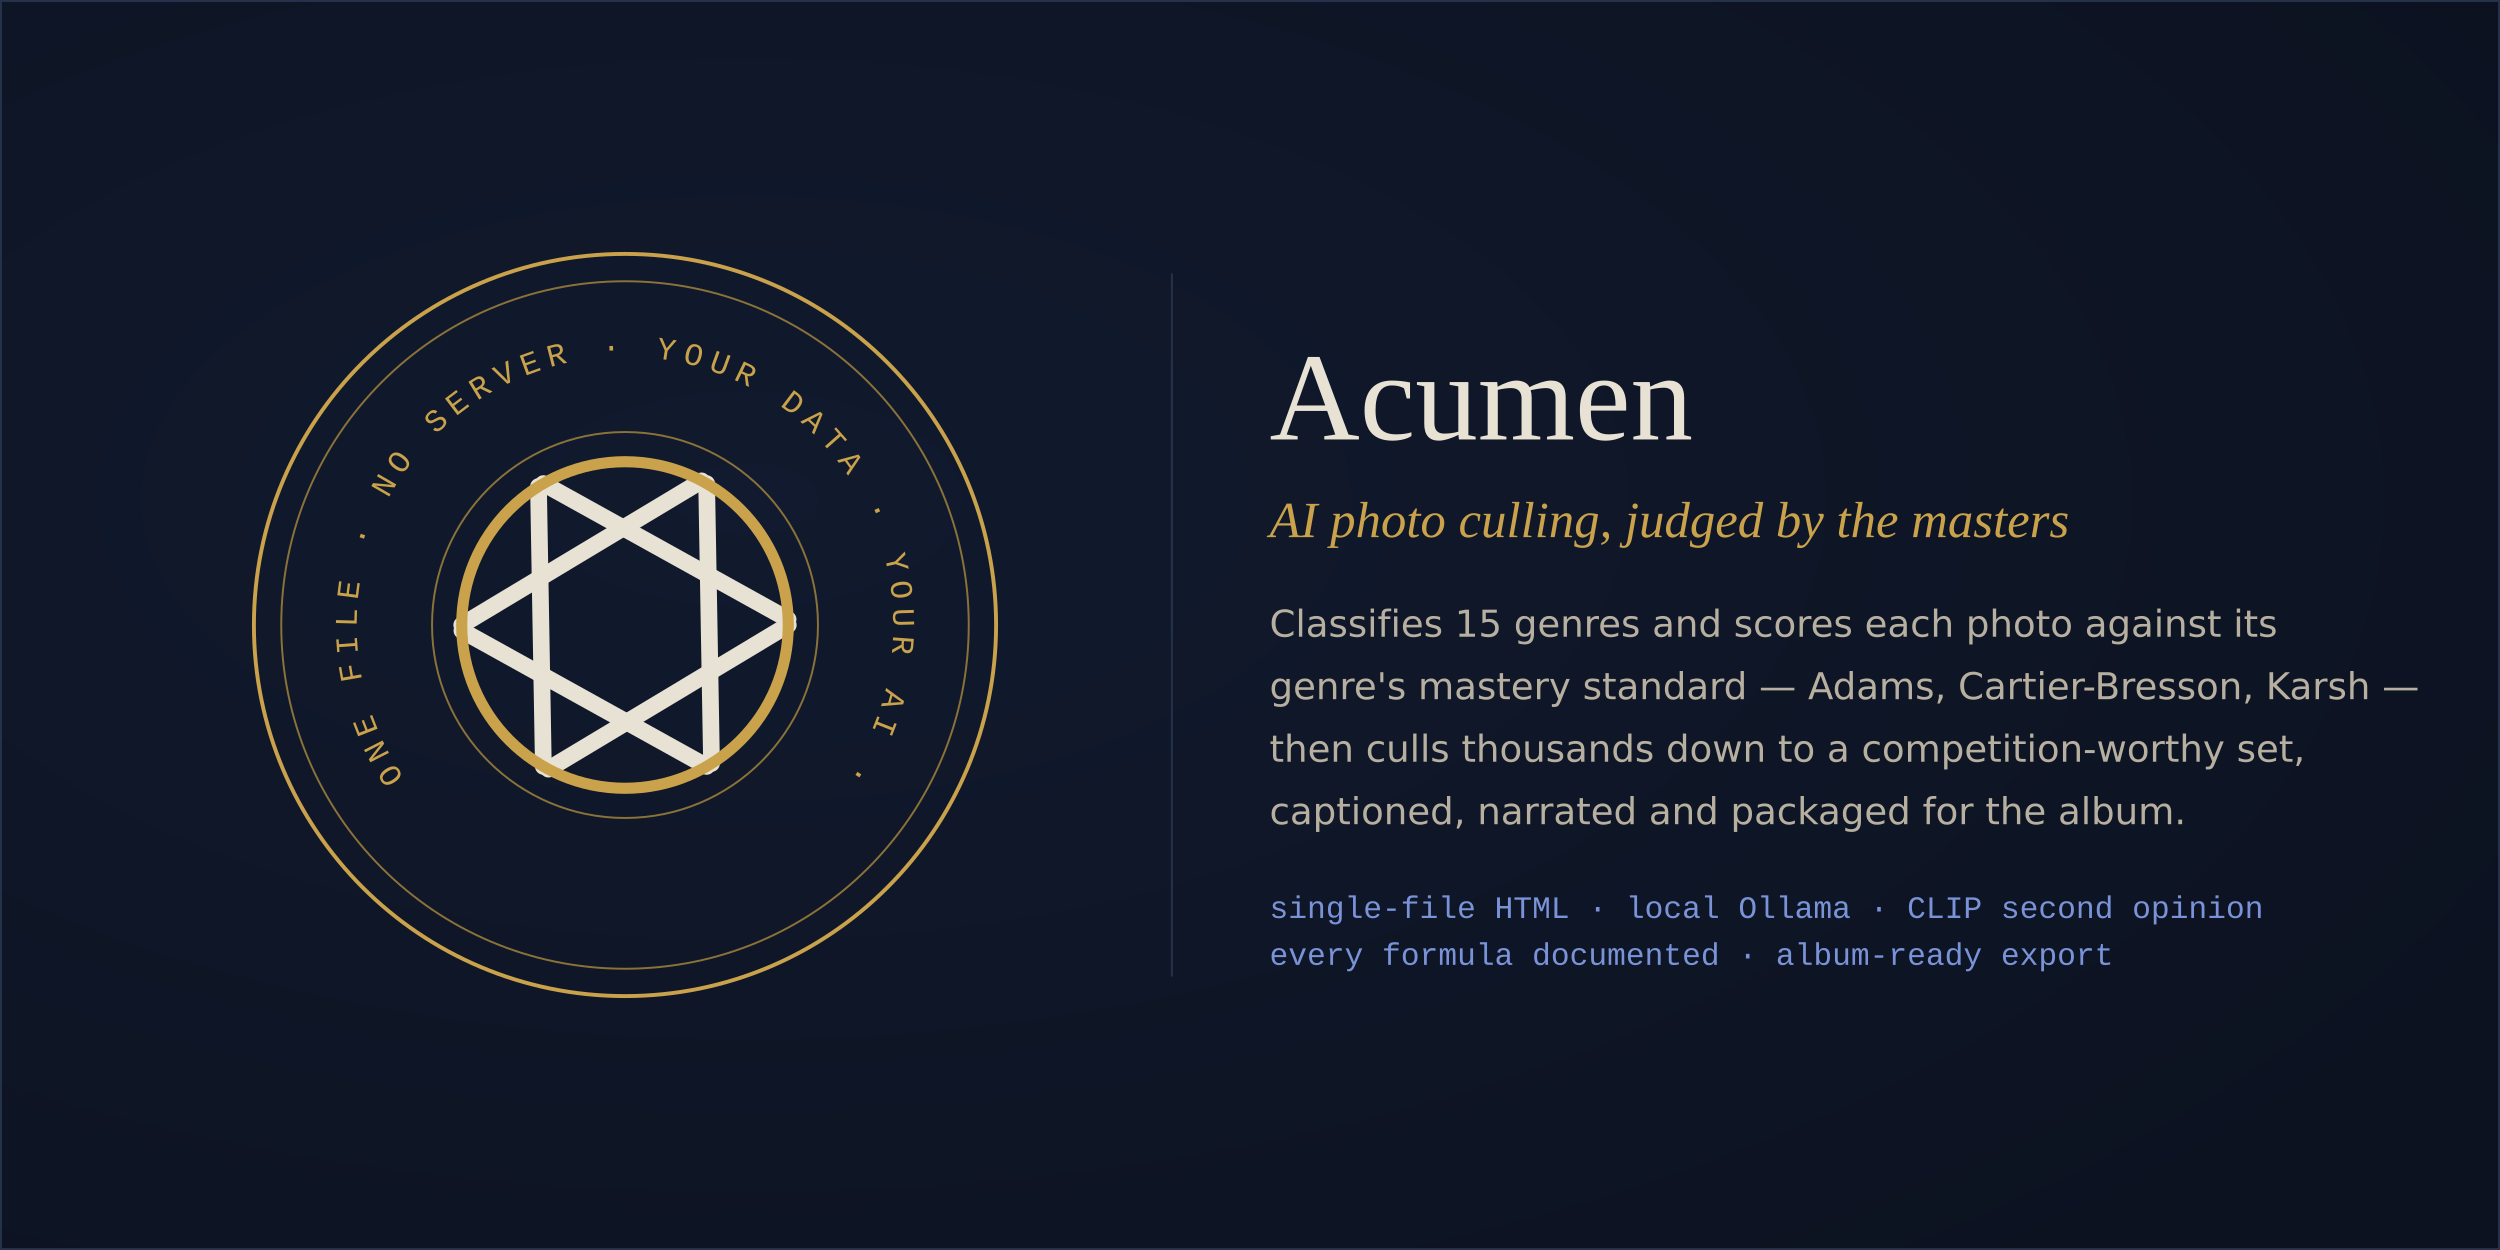
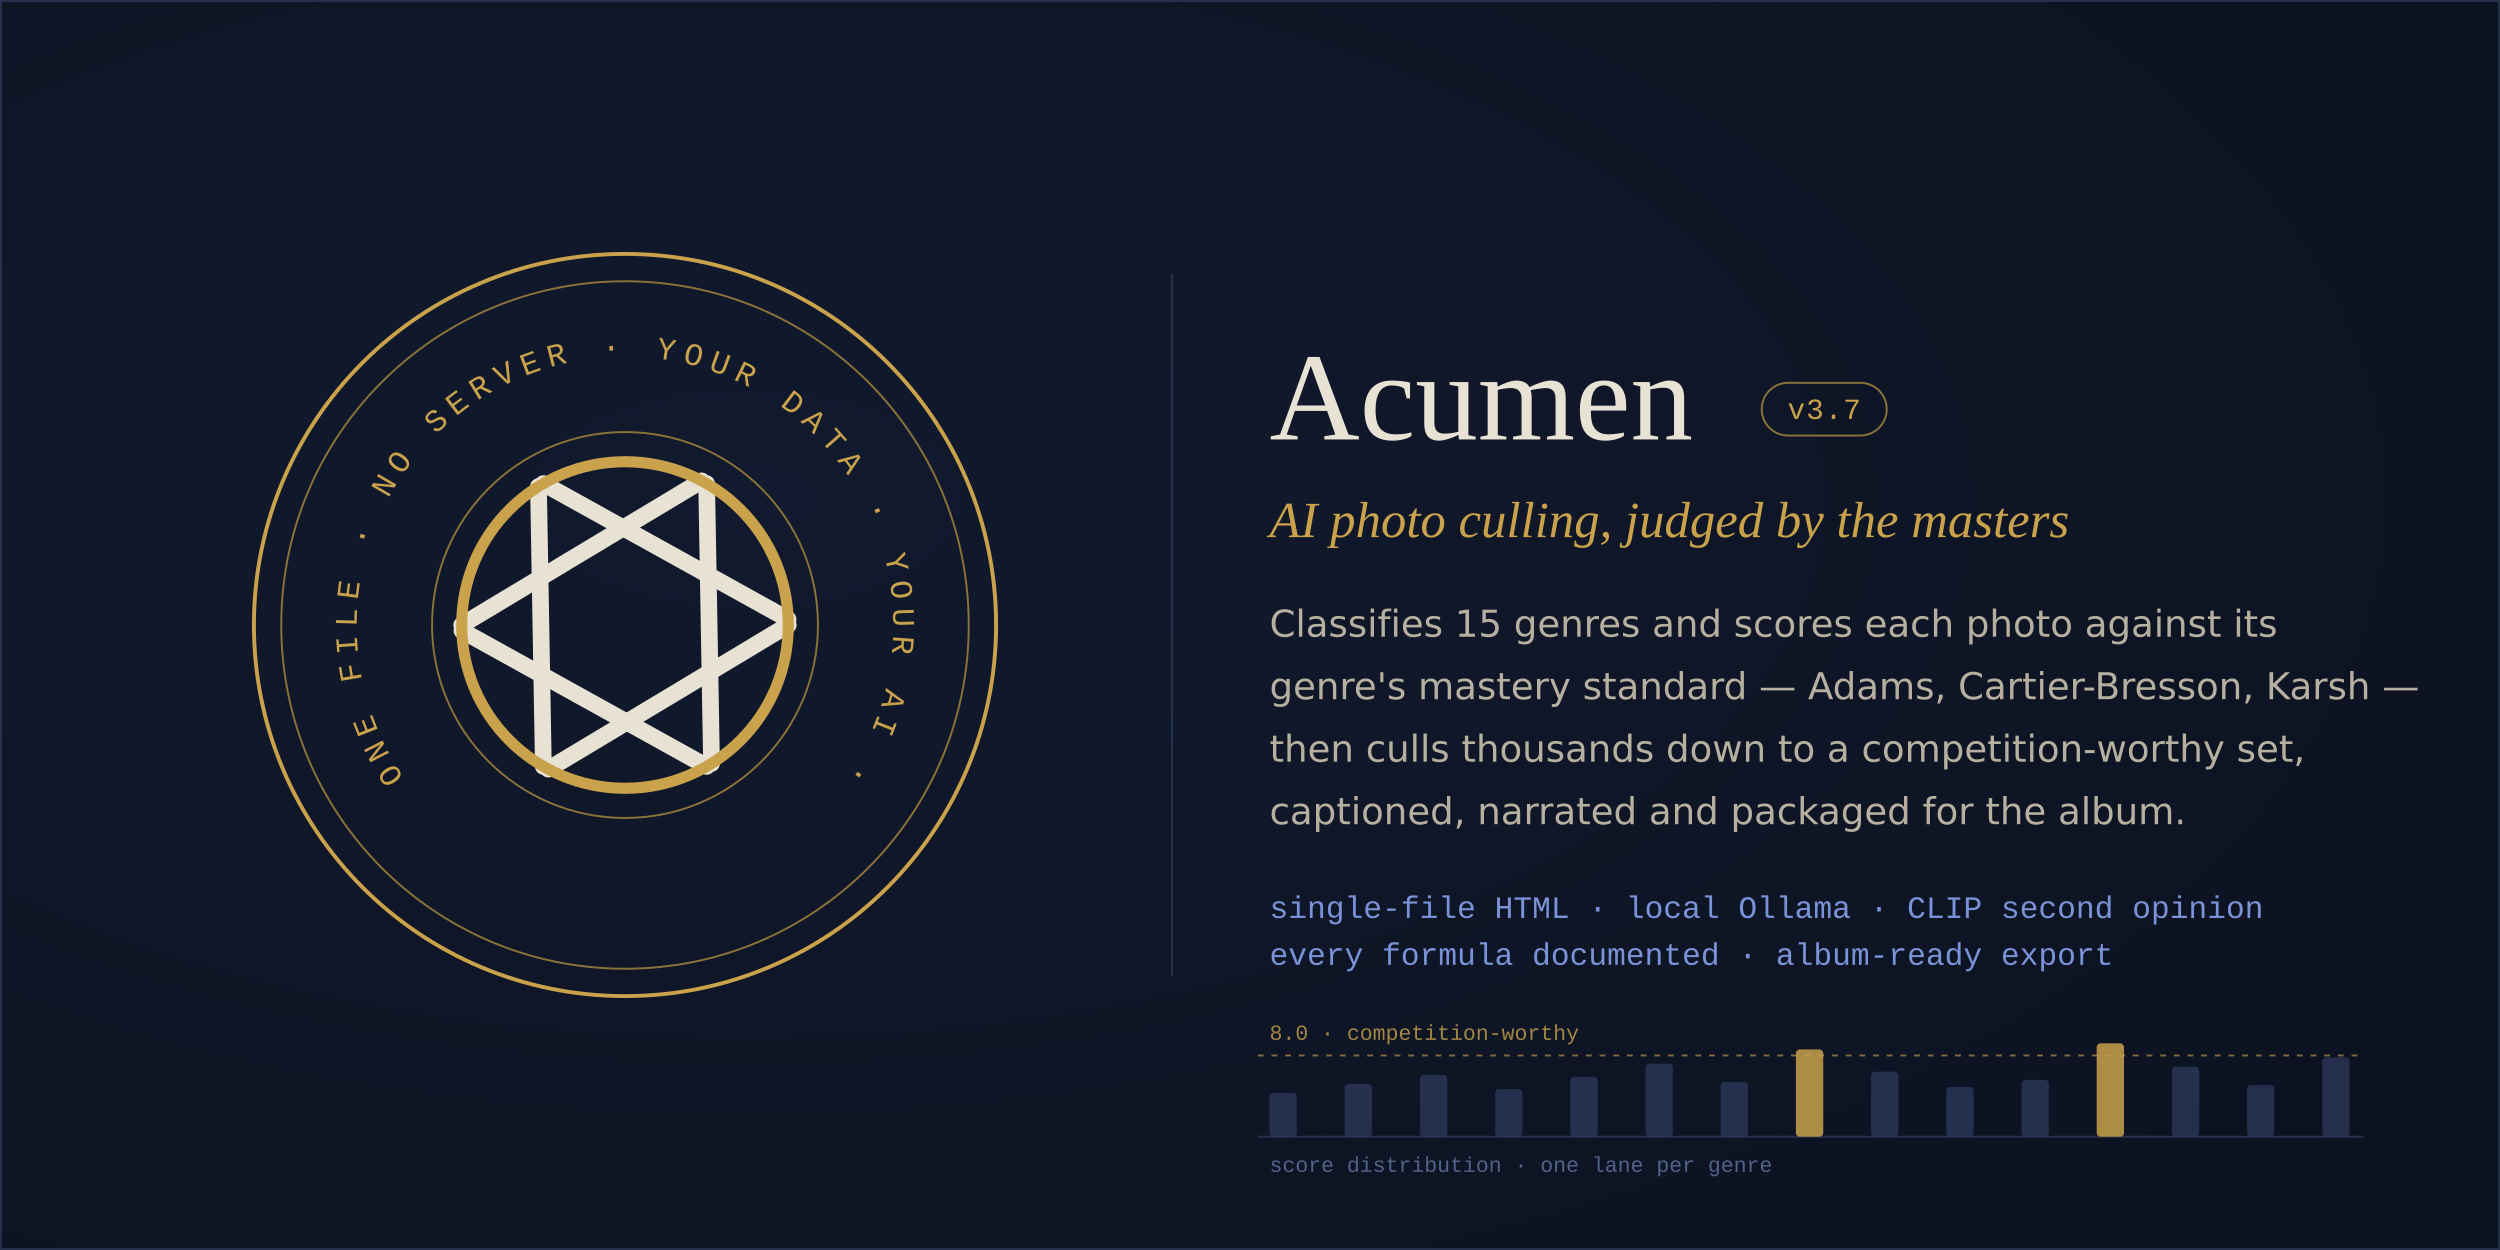
<svg xmlns="http://www.w3.org/2000/svg" width="1280" height="640" viewBox="0 0 1280 640">
  <defs>
    <radialGradient id="glow" cx="30%" cy="40%" r="80%">
      <stop offset="0%" stop-color="#111A2E" />
      <stop offset="100%" stop-color="#0C1220" />
    </radialGradient>
  </defs>
  <rect width="1280" height="640" fill="url(#glow)" />
  <rect x="0.5" y="0.5" width="1279" height="639" fill="none" stroke="#26314B" />
  <circle cx="320" cy="320" r="190" fill="none" stroke="#C9A24B" stroke-width="2" />
  <circle cx="320" cy="320" r="176" fill="none" stroke="#8A7238" stroke-width="1" />
  <circle cx="320" cy="320" r="98.8" fill="none" stroke="#8A7238" stroke-width="1" />
  <text x="204.3" y="394.2" font-family="'Courier New', 'DejaVu Sans Mono', monospace" font-size="16.15" fill="#C9A24B" text-anchor="middle" transform="rotate(-122.7 204.3 394.2)">O</text>
  <text x="197.5" y="382.3" font-family="'Courier New', 'DejaVu Sans Mono', monospace" font-size="16.15" fill="#C9A24B" text-anchor="middle" transform="rotate(-117.0 197.5 382.3)">N</text>
  <text x="192.0" y="369.8" font-family="'Courier New', 'DejaVu Sans Mono', monospace" font-size="16.15" fill="#C9A24B" text-anchor="middle" transform="rotate(-111.3 192.0 369.8)">E</text>
  <text x="184.6" y="343.5" font-family="'Courier New', 'DejaVu Sans Mono', monospace" font-size="16.15" fill="#C9A24B" text-anchor="middle" transform="rotate(-99.9 184.6 343.5)">F</text>
  <text x="183.0" y="329.9" font-family="'Courier New', 'DejaVu Sans Mono', monospace" font-size="16.15" fill="#C9A24B" text-anchor="middle" transform="rotate(-94.1 183.0 329.9)">I</text>
  <text x="182.7" y="316.3" font-family="'Courier New', 'DejaVu Sans Mono', monospace" font-size="16.15" fill="#C9A24B" text-anchor="middle" transform="rotate(-88.4 182.7 316.3)">L</text>
  <text x="183.7" y="302.6" font-family="'Courier New', 'DejaVu Sans Mono', monospace" font-size="16.15" fill="#C9A24B" text-anchor="middle" transform="rotate(-82.7 183.7 302.6)">E</text>
  <text x="189.8" y="276.0" font-family="'Courier New', 'DejaVu Sans Mono', monospace" font-size="16.15" fill="#C9A24B" text-anchor="middle" transform="rotate(-71.3 189.8 276.0)">·</text>
  <text x="201.1" y="251.1" font-family="'Courier New', 'DejaVu Sans Mono', monospace" font-size="16.15" fill="#C9A24B" text-anchor="middle" transform="rotate(-59.9 201.1 251.1)">N</text>
  <text x="208.6" y="239.6" font-family="'Courier New', 'DejaVu Sans Mono', monospace" font-size="16.15" fill="#C9A24B" text-anchor="middle" transform="rotate(-54.2 208.6 239.6)">O</text>
  <text x="226.7" y="219.2" font-family="'Courier New', 'DejaVu Sans Mono', monospace" font-size="16.15" fill="#C9A24B" text-anchor="middle" transform="rotate(-42.8 226.7 219.2)">S</text>
  <text x="237.1" y="210.4" font-family="'Courier New', 'DejaVu Sans Mono', monospace" font-size="16.15" fill="#C9A24B" text-anchor="middle" transform="rotate(-37.1 237.1 210.4)">E</text>
  <text x="248.4" y="202.7" font-family="'Courier New', 'DejaVu Sans Mono', monospace" font-size="16.15" fill="#C9A24B" text-anchor="middle" transform="rotate(-31.4 248.4 202.7)">R</text>
  <text x="260.5" y="196.2" font-family="'Courier New', 'DejaVu Sans Mono', monospace" font-size="16.15" fill="#C9A24B" text-anchor="middle" transform="rotate(-25.7 260.5 196.2)">V</text>
  <text x="273.1" y="190.9" font-family="'Courier New', 'DejaVu Sans Mono', monospace" font-size="16.15" fill="#C9A24B" text-anchor="middle" transform="rotate(-20.0 273.1 190.9)">E</text>
  <text x="286.1" y="186.8" font-family="'Courier New', 'DejaVu Sans Mono', monospace" font-size="16.15" fill="#C9A24B" text-anchor="middle" transform="rotate(-14.3 286.1 186.8)">R</text>
  <text x="313.2" y="182.8" font-family="'Courier New', 'DejaVu Sans Mono', monospace" font-size="16.15" fill="#C9A24B" text-anchor="middle" transform="rotate(-2.9 313.2 182.8)">·</text>
  <text x="340.4" y="184.1" font-family="'Courier New', 'DejaVu Sans Mono', monospace" font-size="16.15" fill="#C9A24B" text-anchor="middle" transform="rotate(8.6 340.4 184.1)">Y</text>
  <text x="353.9" y="186.8" font-family="'Courier New', 'DejaVu Sans Mono', monospace" font-size="16.15" fill="#C9A24B" text-anchor="middle" transform="rotate(14.3 353.9 186.8)">O</text>
  <text x="366.9" y="190.9" font-family="'Courier New', 'DejaVu Sans Mono', monospace" font-size="16.15" fill="#C9A24B" text-anchor="middle" transform="rotate(20.0 366.9 190.9)">U</text>
  <text x="379.5" y="196.2" font-family="'Courier New', 'DejaVu Sans Mono', monospace" font-size="16.15" fill="#C9A24B" text-anchor="middle" transform="rotate(25.7 379.5 196.2)">R</text>
  <text x="402.9" y="210.4" font-family="'Courier New', 'DejaVu Sans Mono', monospace" font-size="16.15" fill="#C9A24B" text-anchor="middle" transform="rotate(37.1 402.9 210.4)">D</text>
  <text x="413.3" y="219.2" font-family="'Courier New', 'DejaVu Sans Mono', monospace" font-size="16.15" fill="#C9A24B" text-anchor="middle" transform="rotate(42.8 413.3 219.2)">A</text>
  <text x="422.9" y="229.0" font-family="'Courier New', 'DejaVu Sans Mono', monospace" font-size="16.15" fill="#C9A24B" text-anchor="middle" transform="rotate(48.5 422.9 229.0)">T</text>
  <text x="431.4" y="239.6" font-family="'Courier New', 'DejaVu Sans Mono', monospace" font-size="16.15" fill="#C9A24B" text-anchor="middle" transform="rotate(54.2 431.4 239.6)">A</text>
  <text x="445.1" y="263.3" font-family="'Courier New', 'DejaVu Sans Mono', monospace" font-size="16.15" fill="#C9A24B" text-anchor="middle" transform="rotate(65.6 445.1 263.3)">·</text>
  <text x="453.9" y="289.2" font-family="'Courier New', 'DejaVu Sans Mono', monospace" font-size="16.15" fill="#C9A24B" text-anchor="middle" transform="rotate(77.0 453.9 289.2)">Y</text>
  <text x="456.3" y="302.6" font-family="'Courier New', 'DejaVu Sans Mono', monospace" font-size="16.15" fill="#C9A24B" text-anchor="middle" transform="rotate(82.7 456.3 302.6)">O</text>
  <text x="457.3" y="316.3" font-family="'Courier New', 'DejaVu Sans Mono', monospace" font-size="16.15" fill="#C9A24B" text-anchor="middle" transform="rotate(88.4 457.3 316.3)">U</text>
  <text x="457.0" y="329.9" font-family="'Courier New', 'DejaVu Sans Mono', monospace" font-size="16.15" fill="#C9A24B" text-anchor="middle" transform="rotate(94.1 457.0 329.9)">R</text>
  <text x="452.4" y="356.9" font-family="'Courier New', 'DejaVu Sans Mono', monospace" font-size="16.15" fill="#C9A24B" text-anchor="middle" transform="rotate(105.6 452.4 356.9)">A</text>
  <text x="448.0" y="369.8" font-family="'Courier New', 'DejaVu Sans Mono', monospace" font-size="16.15" fill="#C9A24B" text-anchor="middle" transform="rotate(111.3 448.0 369.8)">I</text>
  <text x="435.7" y="394.2" font-family="'Courier New', 'DejaVu Sans Mono', monospace" font-size="16.15" fill="#C9A24B" text-anchor="middle" transform="rotate(122.7 435.7 394.2)">·</text>
  <line x1="403.6" y1="320.0" x2="280.8" y2="393.8" stroke="#E8E2D4" stroke-width="8.55" stroke-linecap="round" />
  <line x1="361.8" y1="392.4" x2="236.5" y2="322.9" stroke="#E8E2D4" stroke-width="8.55" stroke-linecap="round" />
  <line x1="278.2" y1="392.4" x2="275.7" y2="249.1" stroke="#E8E2D4" stroke-width="8.55" stroke-linecap="round" />
  <line x1="236.4" y1="320.0" x2="359.2" y2="246.2" stroke="#E8E2D4" stroke-width="8.55" stroke-linecap="round" />
  <line x1="278.2" y1="247.6" x2="403.5" y2="317.1" stroke="#E8E2D4" stroke-width="8.55" stroke-linecap="round" />
  <line x1="361.8" y1="247.6" x2="364.3" y2="390.9" stroke="#E8E2D4" stroke-width="8.55" stroke-linecap="round" />
  <circle cx="320" cy="320" r="83.6" fill="none" stroke="#C9A24B" stroke-width="5.7" />
  <line x1="600" y1="140" x2="600" y2="500" stroke="#26314B" stroke-width="1" />
  <text x="650" y="225" font-family="Georgia, 'Times New Roman', 'DejaVu Serif', serif" font-size="64" fill="#E8E2D4">Acumen</text>
  <text x="650" y="275" font-family="Georgia, 'Times New Roman', 'DejaVu Serif', serif" font-size="26" font-style="italic" fill="#C9A24B">AI photo culling, judged by the masters</text>
  <text x="650" y="326" font-family="'Segoe UI', 'DejaVu Sans', sans-serif" font-size="19" fill="#B7B0A0">Classifies 15 genres and scores each photo against its</text>
  <text x="650" y="358" font-family="'Segoe UI', 'DejaVu Sans', sans-serif" font-size="19" fill="#B7B0A0">genre's mastery standard — Adams, Cartier-Bresson, Karsh —</text>
  <text x="650" y="390" font-family="'Segoe UI', 'DejaVu Sans', sans-serif" font-size="19" fill="#B7B0A0">then culls thousands down to a competition-worthy set,</text>
  <text x="650" y="422" font-family="'Segoe UI', 'DejaVu Sans', sans-serif" font-size="19" fill="#B7B0A0">captioned, narrated and packaged for the album.</text>
  <text x="650" y="470" font-family="'Courier New', 'DejaVu Sans Mono', monospace" font-size="16" fill="#7A93D8">single-file HTML · local Ollama · CLIP second opinion</text>
  <text x="650" y="494" font-family="'Courier New', 'DejaVu Sans Mono', monospace" font-size="16" fill="#7A93D8">every formula documented · album-ready export</text>
+   <rect x="902" y="196" width="64" height="27" rx="13.5" fill="none" stroke="#8A7238" stroke-width="1" />
+   <text x="934" y="214.5" font-family="'Courier New', 'DejaVu Sans Mono', monospace" font-size="15" fill="#C9A24B" text-anchor="middle" letter-spacing="0.5">v3.7</text>
+   <line x1="644" y1="582.0" x2="1210" y2="582.0" stroke="#26314B" stroke-width="1" />
+   <rect x="650.0" y="559.6" width="14.0" height="22.4" rx="2" fill="#35426A" opacity="0.6" />
+   <rect x="688.5" y="555.0" width="14.0" height="27.0" rx="2" fill="#35426A" opacity="0.6" />
+   <rect x="727.0" y="550.3" width="14.0" height="31.7" rx="2" fill="#35426A" opacity="0.6" />
+   <rect x="765.5" y="557.6" width="14.0" height="24.4" rx="2" fill="#35426A" opacity="0.6" />
+   <rect x="804.0" y="551.3" width="14.0" height="30.7" rx="2" fill="#35426A" opacity="0.6" />
+   <rect x="842.5" y="544.6" width="14.0" height="37.4" rx="2" fill="#35426A" opacity="0.6" />
+   <rect x="881.0" y="553.9" width="14.0" height="28.1" rx="2" fill="#35426A" opacity="0.6" />
+   <rect x="919.5" y="537.3" width="14.0" height="44.7" rx="2" fill="#C9A24B" opacity="0.85" />
+   <rect x="958.0" y="548.7" width="14.0" height="33.3" rx="2" fill="#35426A" opacity="0.6" />
+   <rect x="996.5" y="556.5" width="14.0" height="25.5" rx="2" fill="#35426A" opacity="0.6" />
+   <rect x="1035.0" y="552.9" width="14.0" height="29.1" rx="2" fill="#35426A" opacity="0.6" />
+   <rect x="1073.5" y="534.2" width="14.0" height="47.8" rx="2" fill="#C9A24B" opacity="0.85" />
+   <rect x="1112.0" y="546.1" width="14.0" height="35.9" rx="2" fill="#35426A" opacity="0.6" />
+   <rect x="1150.5" y="555.5" width="14.0" height="26.5" rx="2" fill="#35426A" opacity="0.6" />
+   <rect x="1189.0" y="541.4" width="14.0" height="40.6" rx="2" fill="#35426A" opacity="0.6" />
+   <line x1="644" y1="540.4" x2="1210" y2="540.4" stroke="#C9A24B" stroke-width="1" stroke-dasharray="3 4" opacity="0.6" />
+   <text x="650" y="532.4" font-family="'Courier New', 'DejaVu Sans Mono', monospace" font-size="11" fill="#C9A24B" opacity="0.8">8.0 · competition-worthy</text>
+   <text x="650" y="600" font-family="'Courier New', 'DejaVu Sans Mono', monospace" font-size="11" fill="#5A6A93" opacity="0.9">score distribution · one lane per genre</text>
</svg>
